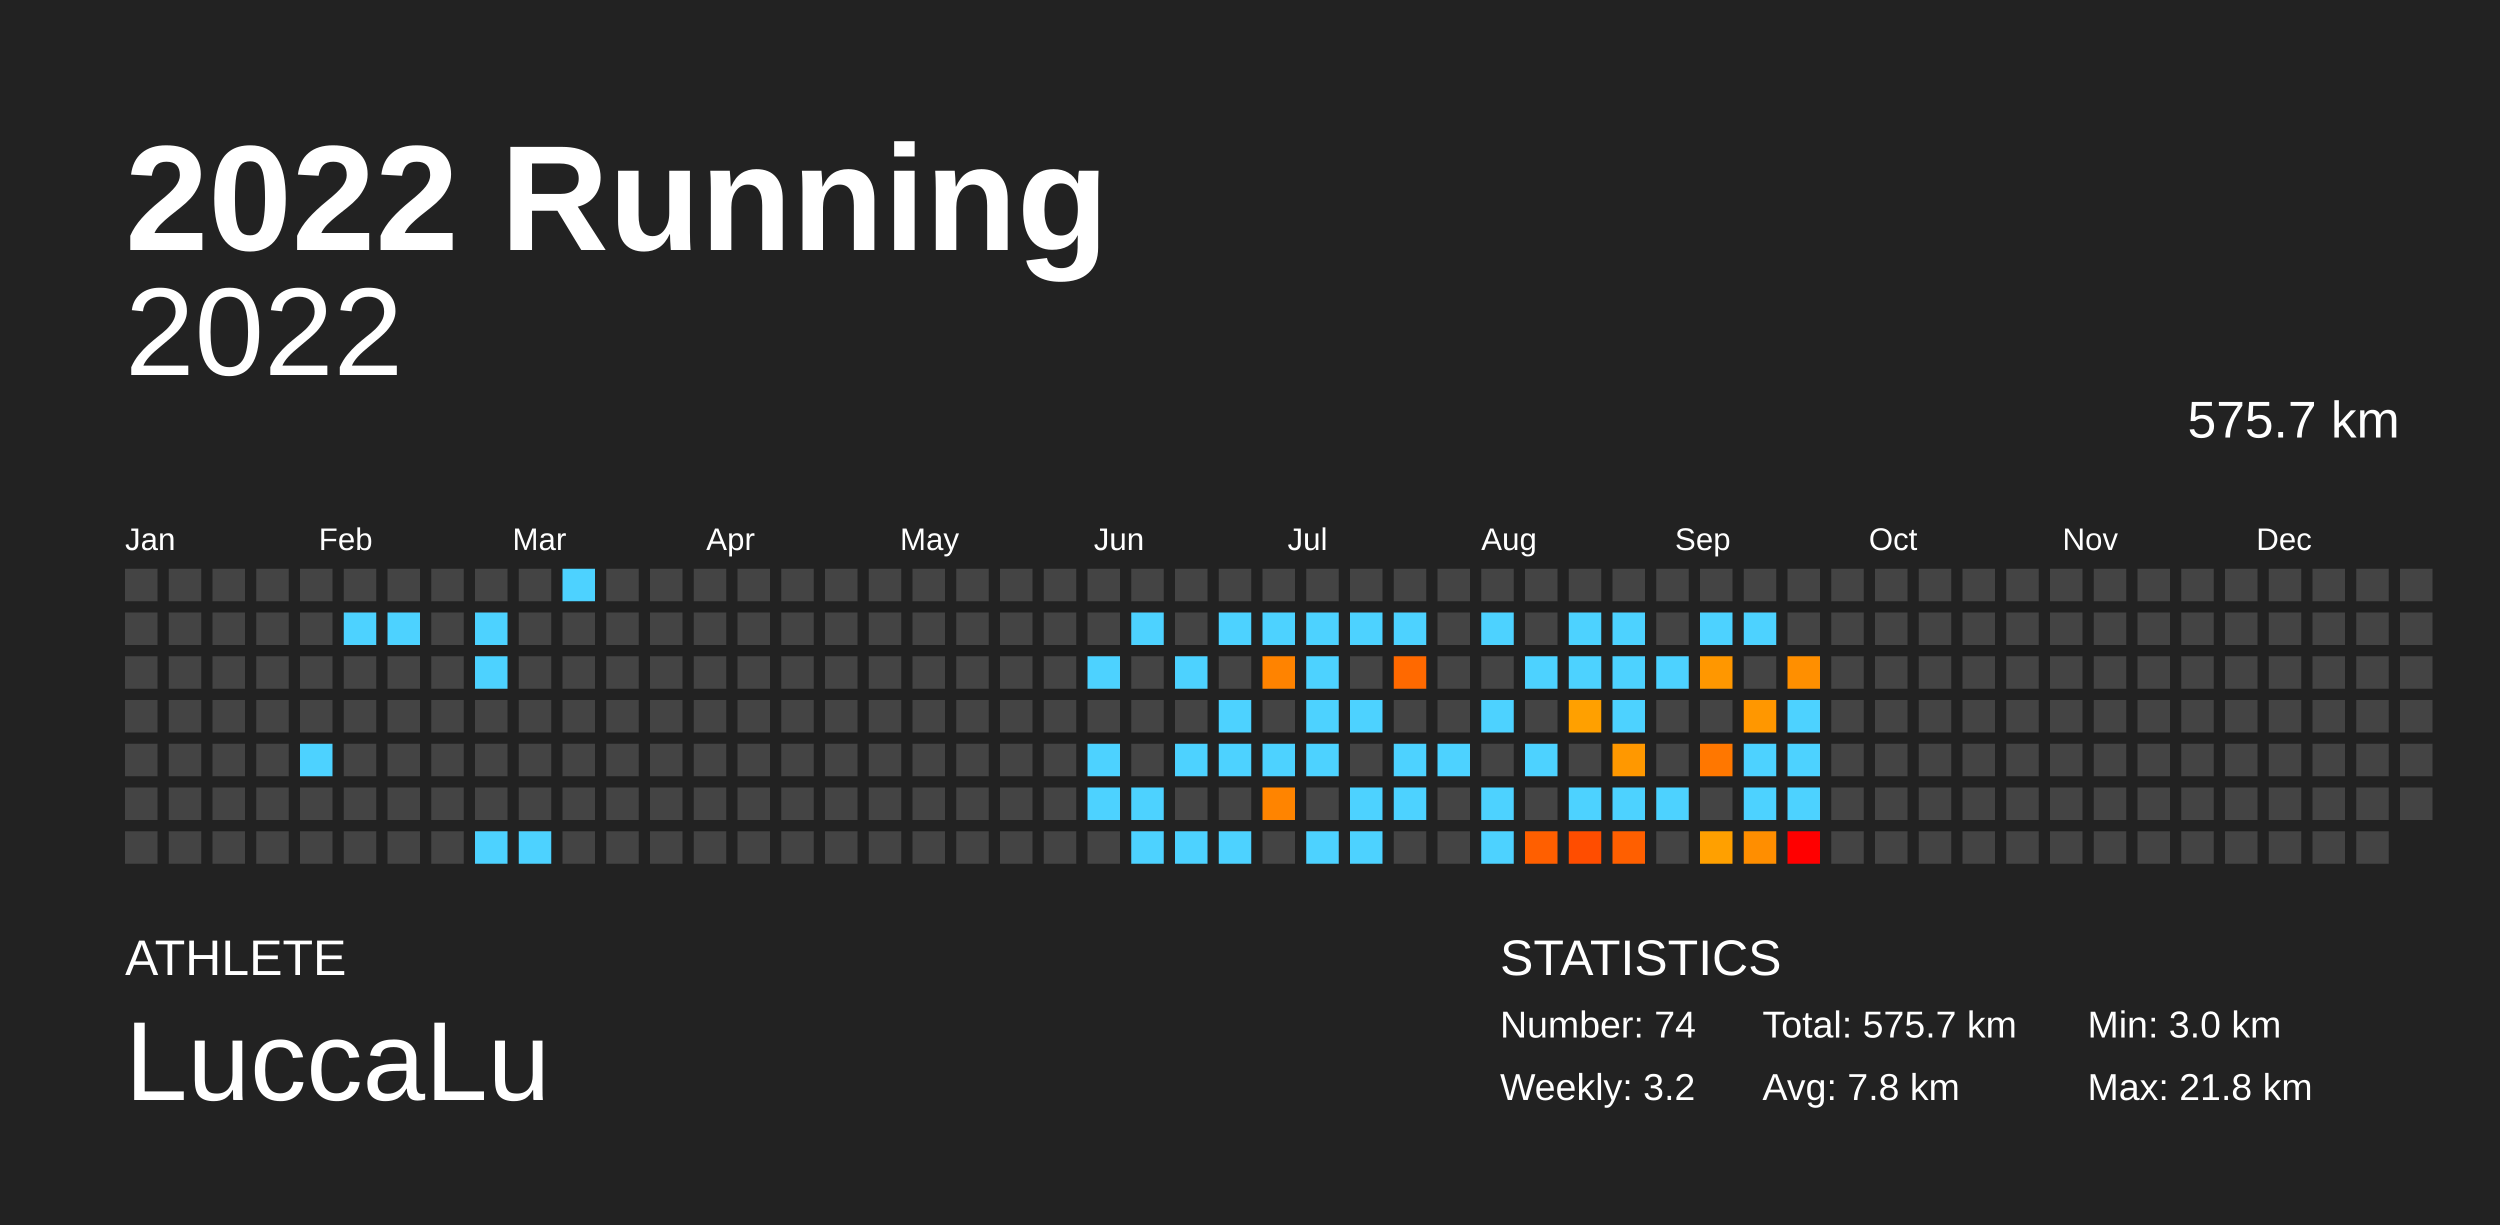
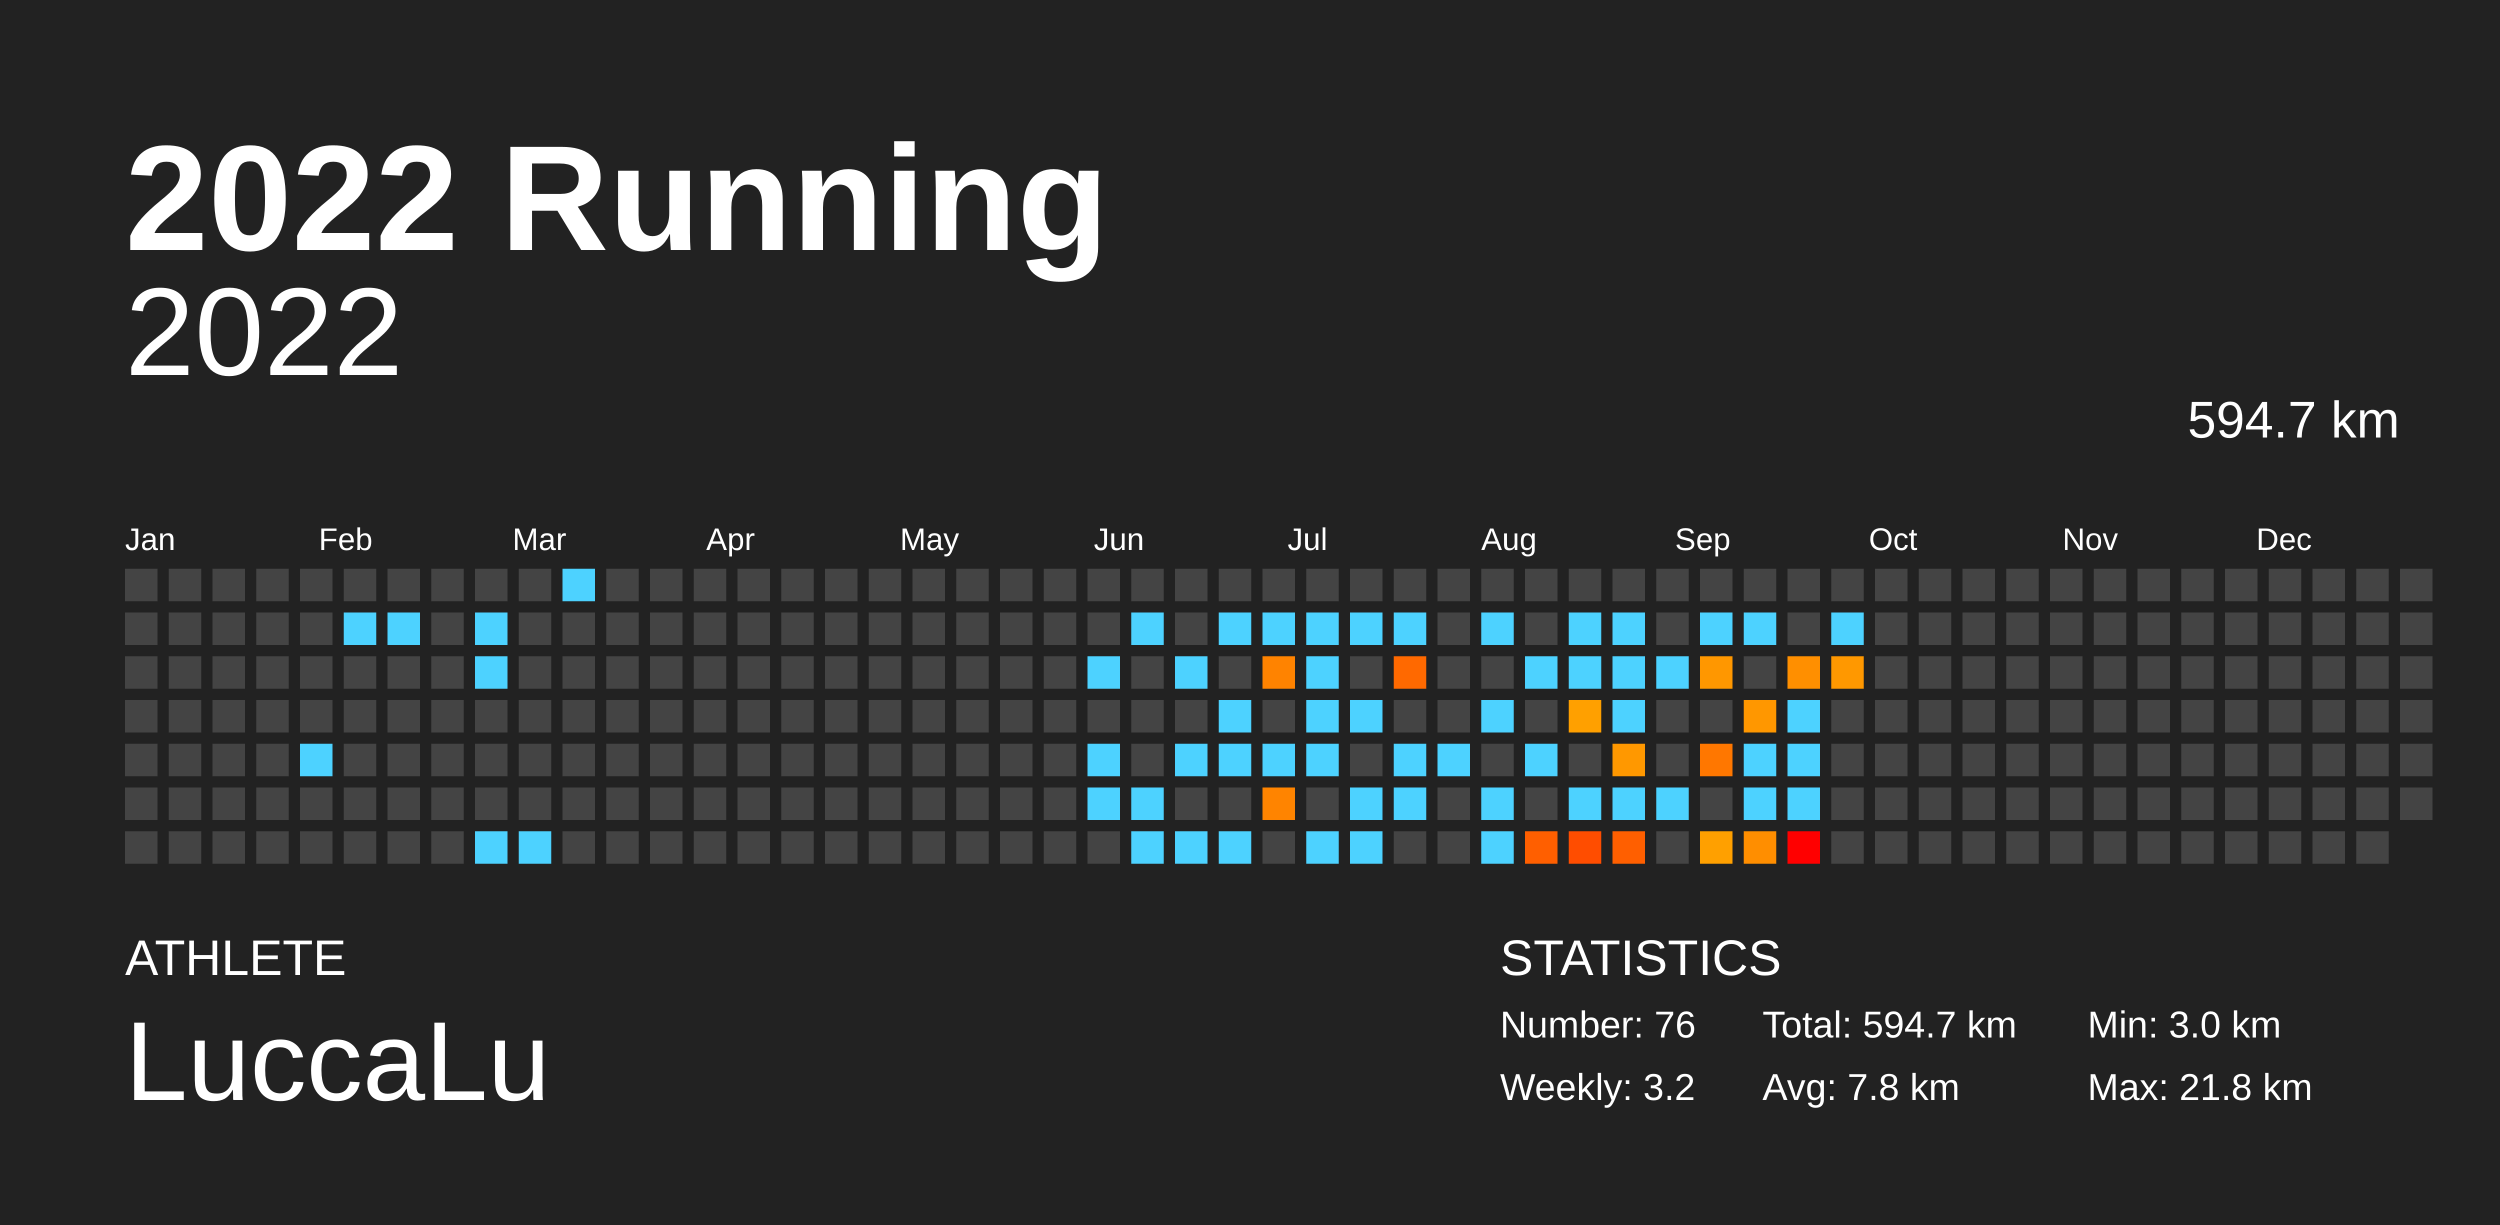
<svg xmlns="http://www.w3.org/2000/svg" baseProfile="full" height="98mm" version="1.1" viewBox="0,0,200,98" width="200mm">
  <defs />
  <rect fill="#222222" height="98" width="200" x="0" y="0" />
  <text fill="#FFFFFF" style="font-size:12px; font-family:Arial; font-weight:bold;" x="10" y="20">2022 Running</text>
  <text fill="#FFFFFF" style="font-size:4px; font-family:Arial" x="10" y="78">ATHLETE</text>
  <text fill="#FFFFFF" style="font-size:9px; font-family:Arial" x="10" y="88">LuccaLu</text>
  <text fill="#FFFFFF" style="font-size:4px; font-family:Arial" x="120" y="78">STATISTICS</text>
-   <text fill="#FFFFFF" style="font-size:3px; font-family:Arial" x="120" y="83">Number: 74</text>
+   <text fill="#FFFFFF" style="font-size:3px; font-family:Arial" x="120" y="83">Number: 76</text>
  <text fill="#FFFFFF" style="font-size:3px; font-family:Arial" x="120" y="88">Weekly: 3.2</text>
-   <text fill="#FFFFFF" style="font-size:3px; font-family:Arial" x="141" y="83">Total: 575.7 km</text>
+   <text fill="#FFFFFF" style="font-size:3px; font-family:Arial" x="141" y="83">Total: 594.7 km</text>
  <text fill="#FFFFFF" style="font-size:3px; font-family:Arial" x="141" y="88">Avg: 7.8 km</text>
  <text fill="#FFFFFF" style="font-size:3px; font-family:Arial" x="167" y="83">Min: 3.0 km</text>
  <text fill="#FFFFFF" style="font-size:3px; font-family:Arial" x="167" y="88">Max: 21.8 km</text>
  <text alignment-baseline="hanging" fill="#FFFFFF" style="font-size:10.0px; font-family:Arial;" x="10" y="30">2022</text>
-   <text alignment-baseline="hanging" fill="#FFFFFF" style="font-size:4.125px; font-family:Arial;" x="175" y="35">575.7 km</text>
+   <text alignment-baseline="hanging" fill="#FFFFFF" style="font-size:4.125px; font-family:Arial;" x="175" y="35">594.7 km</text>
  <text fill="#FFFFFF" style="font-size:2.5px; font-family:Arial" x="10.0" y="44">Jan</text>
  <text fill="#FFFFFF" style="font-size:2.5px; font-family:Arial" x="25.5" y="44">Feb</text>
  <text fill="#FFFFFF" style="font-size:2.5px; font-family:Arial" x="41.0" y="44">Mar</text>
  <text fill="#FFFFFF" style="font-size:2.5px; font-family:Arial" x="56.5" y="44">Apr</text>
  <text fill="#FFFFFF" style="font-size:2.5px; font-family:Arial" x="72.0" y="44">May</text>
  <text fill="#FFFFFF" style="font-size:2.5px; font-family:Arial" x="87.5" y="44">Jun</text>
  <text fill="#FFFFFF" style="font-size:2.5px; font-family:Arial" x="103.0" y="44">Jul</text>
  <text fill="#FFFFFF" style="font-size:2.5px; font-family:Arial" x="118.5" y="44">Aug</text>
  <text fill="#FFFFFF" style="font-size:2.5px; font-family:Arial" x="134.0" y="44">Sep</text>
  <text fill="#FFFFFF" style="font-size:2.5px; font-family:Arial" x="149.5" y="44">Oct</text>
  <text fill="#FFFFFF" style="font-size:2.5px; font-family:Arial" x="165.0" y="44">Nov</text>
  <text fill="#FFFFFF" style="font-size:2.5px; font-family:Arial" x="180.5" y="44">Dec</text>
  <rect fill="#444444" height="2.6" width="2.6" x="10.0" y="45.5" />
  <rect fill="#444444" height="2.6" width="2.6" x="10.0" y="49.0" />
  <rect fill="#444444" height="2.6" width="2.6" x="10.0" y="52.5" />
  <rect fill="#444444" height="2.6" width="2.6" x="10.0" y="56.0" />
  <rect fill="#444444" height="2.6" width="2.6" x="10.0" y="59.5" />
  <rect fill="#444444" height="2.6" width="2.6" x="10.0" y="63.0" />
  <rect fill="#444444" height="2.6" width="2.6" x="10.0" y="66.5" />
  <rect fill="#444444" height="2.6" width="2.6" x="13.5" y="45.5" />
  <rect fill="#444444" height="2.6" width="2.6" x="13.5" y="49.0" />
  <rect fill="#444444" height="2.6" width="2.6" x="13.5" y="52.5" />
  <rect fill="#444444" height="2.6" width="2.6" x="13.5" y="56.0" />
  <rect fill="#444444" height="2.6" width="2.6" x="13.5" y="59.5" />
  <rect fill="#444444" height="2.6" width="2.6" x="13.5" y="63.0" />
  <rect fill="#444444" height="2.6" width="2.6" x="13.5" y="66.5" />
  <rect fill="#444444" height="2.6" width="2.6" x="17.0" y="45.5" />
  <rect fill="#444444" height="2.6" width="2.6" x="17.0" y="49.0" />
  <rect fill="#444444" height="2.6" width="2.6" x="17.0" y="52.5" />
  <rect fill="#444444" height="2.6" width="2.6" x="17.0" y="56.0" />
  <rect fill="#444444" height="2.6" width="2.6" x="17.0" y="59.5" />
  <rect fill="#444444" height="2.6" width="2.6" x="17.0" y="63.0" />
  <rect fill="#444444" height="2.6" width="2.6" x="17.0" y="66.5" />
  <rect fill="#444444" height="2.6" width="2.6" x="20.5" y="45.5" />
  <rect fill="#444444" height="2.6" width="2.6" x="20.5" y="49.0" />
  <rect fill="#444444" height="2.6" width="2.6" x="20.5" y="52.5" />
  <rect fill="#444444" height="2.6" width="2.6" x="20.5" y="56.0" />
  <rect fill="#444444" height="2.6" width="2.6" x="20.5" y="59.5" />
  <rect fill="#444444" height="2.6" width="2.6" x="20.5" y="63.0" />
  <rect fill="#444444" height="2.6" width="2.6" x="20.5" y="66.5" />
  <rect fill="#444444" height="2.6" width="2.6" x="24.0" y="45.5" />
  <rect fill="#444444" height="2.6" width="2.6" x="24.0" y="49.0" />
  <rect fill="#444444" height="2.6" width="2.6" x="24.0" y="52.5" />
  <rect fill="#444444" height="2.6" width="2.6" x="24.0" y="56.0" />
  <rect fill="#4dd2ff" height="2.6" width="2.6" x="24.0" y="59.5" />
  <rect fill="#444444" height="2.6" width="2.6" x="24.0" y="63.0" />
  <rect fill="#444444" height="2.6" width="2.6" x="24.0" y="66.5" />
  <rect fill="#444444" height="2.6" width="2.6" x="27.5" y="45.5" />
  <rect fill="#4dd2ff" height="2.6" width="2.6" x="27.5" y="49.0" />
  <rect fill="#444444" height="2.6" width="2.6" x="27.5" y="52.5" />
  <rect fill="#444444" height="2.6" width="2.6" x="27.5" y="56.0" />
  <rect fill="#444444" height="2.6" width="2.6" x="27.5" y="59.5" />
  <rect fill="#444444" height="2.6" width="2.6" x="27.5" y="63.0" />
  <rect fill="#444444" height="2.6" width="2.6" x="27.5" y="66.5" />
  <rect fill="#444444" height="2.6" width="2.6" x="31.0" y="45.5" />
  <rect fill="#4dd2ff" height="2.6" width="2.6" x="31.0" y="49.0" />
  <rect fill="#444444" height="2.6" width="2.6" x="31.0" y="52.5" />
  <rect fill="#444444" height="2.6" width="2.6" x="31.0" y="56.0" />
  <rect fill="#444444" height="2.6" width="2.6" x="31.0" y="59.5" />
  <rect fill="#444444" height="2.6" width="2.6" x="31.0" y="63.0" />
  <rect fill="#444444" height="2.6" width="2.6" x="31.0" y="66.5" />
  <rect fill="#444444" height="2.6" width="2.6" x="34.5" y="45.5" />
  <rect fill="#444444" height="2.6" width="2.6" x="34.5" y="49.0" />
  <rect fill="#444444" height="2.6" width="2.6" x="34.5" y="52.5" />
  <rect fill="#444444" height="2.6" width="2.6" x="34.5" y="56.0" />
  <rect fill="#444444" height="2.6" width="2.6" x="34.5" y="59.5" />
  <rect fill="#444444" height="2.6" width="2.6" x="34.5" y="63.0" />
  <rect fill="#444444" height="2.6" width="2.6" x="34.5" y="66.5" />
  <rect fill="#444444" height="2.6" width="2.6" x="38.0" y="45.5" />
  <rect fill="#4dd2ff" height="2.6" width="2.6" x="38.0" y="49.0" />
  <rect fill="#4dd2ff" height="2.6" width="2.6" x="38.0" y="52.5" />
  <rect fill="#444444" height="2.6" width="2.6" x="38.0" y="56.0" />
  <rect fill="#444444" height="2.6" width="2.6" x="38.0" y="59.5" />
  <rect fill="#444444" height="2.6" width="2.6" x="38.0" y="63.0" />
  <rect fill="#4dd2ff" height="2.6" width="2.6" x="38.0" y="66.5" />
  <rect fill="#444444" height="2.6" width="2.6" x="41.5" y="45.5" />
  <rect fill="#444444" height="2.6" width="2.6" x="41.5" y="49.0" />
  <rect fill="#444444" height="2.6" width="2.6" x="41.5" y="52.5" />
  <rect fill="#444444" height="2.6" width="2.6" x="41.5" y="56.0" />
  <rect fill="#444444" height="2.6" width="2.6" x="41.5" y="59.5" />
  <rect fill="#444444" height="2.6" width="2.6" x="41.5" y="63.0" />
  <rect fill="#4dd2ff" height="2.6" width="2.6" x="41.5" y="66.5" />
  <rect fill="#4dd2ff" height="2.6" width="2.6" x="45.0" y="45.5" />
  <rect fill="#444444" height="2.6" width="2.6" x="45.0" y="49.0" />
  <rect fill="#444444" height="2.6" width="2.6" x="45.0" y="52.5" />
  <rect fill="#444444" height="2.6" width="2.6" x="45.0" y="56.0" />
  <rect fill="#444444" height="2.6" width="2.6" x="45.0" y="59.5" />
  <rect fill="#444444" height="2.6" width="2.6" x="45.0" y="63.0" />
  <rect fill="#444444" height="2.6" width="2.6" x="45.0" y="66.5" />
  <rect fill="#444444" height="2.6" width="2.6" x="48.5" y="45.5" />
  <rect fill="#444444" height="2.6" width="2.6" x="48.5" y="49.0" />
  <rect fill="#444444" height="2.6" width="2.6" x="48.5" y="52.5" />
  <rect fill="#444444" height="2.6" width="2.6" x="48.5" y="56.0" />
  <rect fill="#444444" height="2.6" width="2.6" x="48.5" y="59.5" />
  <rect fill="#444444" height="2.6" width="2.6" x="48.5" y="63.0" />
  <rect fill="#444444" height="2.6" width="2.6" x="48.5" y="66.5" />
  <rect fill="#444444" height="2.6" width="2.6" x="52.0" y="45.5" />
  <rect fill="#444444" height="2.6" width="2.6" x="52.0" y="49.0" />
  <rect fill="#444444" height="2.6" width="2.6" x="52.0" y="52.5" />
  <rect fill="#444444" height="2.6" width="2.6" x="52.0" y="56.0" />
  <rect fill="#444444" height="2.6" width="2.6" x="52.0" y="59.5" />
  <rect fill="#444444" height="2.6" width="2.6" x="52.0" y="63.0" />
  <rect fill="#444444" height="2.6" width="2.6" x="52.0" y="66.5" />
  <rect fill="#444444" height="2.6" width="2.6" x="55.5" y="45.5" />
  <rect fill="#444444" height="2.6" width="2.6" x="55.5" y="49.0" />
  <rect fill="#444444" height="2.6" width="2.6" x="55.5" y="52.5" />
  <rect fill="#444444" height="2.6" width="2.6" x="55.5" y="56.0" />
  <rect fill="#444444" height="2.6" width="2.6" x="55.5" y="59.5" />
  <rect fill="#444444" height="2.6" width="2.6" x="55.5" y="63.0" />
  <rect fill="#444444" height="2.6" width="2.6" x="55.5" y="66.5" />
  <rect fill="#444444" height="2.6" width="2.6" x="59.0" y="45.5" />
  <rect fill="#444444" height="2.6" width="2.6" x="59.0" y="49.0" />
  <rect fill="#444444" height="2.6" width="2.6" x="59.0" y="52.5" />
  <rect fill="#444444" height="2.6" width="2.6" x="59.0" y="56.0" />
  <rect fill="#444444" height="2.6" width="2.6" x="59.0" y="59.5" />
  <rect fill="#444444" height="2.6" width="2.6" x="59.0" y="63.0" />
  <rect fill="#444444" height="2.6" width="2.6" x="59.0" y="66.5" />
  <rect fill="#444444" height="2.6" width="2.6" x="62.5" y="45.5" />
  <rect fill="#444444" height="2.6" width="2.6" x="62.5" y="49.0" />
  <rect fill="#444444" height="2.6" width="2.6" x="62.5" y="52.5" />
  <rect fill="#444444" height="2.6" width="2.6" x="62.5" y="56.0" />
  <rect fill="#444444" height="2.6" width="2.6" x="62.5" y="59.5" />
  <rect fill="#444444" height="2.6" width="2.6" x="62.5" y="63.0" />
  <rect fill="#444444" height="2.6" width="2.6" x="62.5" y="66.5" />
  <rect fill="#444444" height="2.6" width="2.6" x="66.0" y="45.5" />
  <rect fill="#444444" height="2.6" width="2.6" x="66.0" y="49.0" />
  <rect fill="#444444" height="2.6" width="2.6" x="66.0" y="52.5" />
  <rect fill="#444444" height="2.6" width="2.6" x="66.0" y="56.0" />
  <rect fill="#444444" height="2.6" width="2.6" x="66.0" y="59.5" />
  <rect fill="#444444" height="2.6" width="2.6" x="66.0" y="63.0" />
  <rect fill="#444444" height="2.6" width="2.6" x="66.0" y="66.5" />
  <rect fill="#444444" height="2.6" width="2.6" x="69.5" y="45.5" />
  <rect fill="#444444" height="2.6" width="2.6" x="69.5" y="49.0" />
  <rect fill="#444444" height="2.6" width="2.6" x="69.5" y="52.5" />
  <rect fill="#444444" height="2.6" width="2.6" x="69.5" y="56.0" />
  <rect fill="#444444" height="2.6" width="2.6" x="69.5" y="59.5" />
  <rect fill="#444444" height="2.6" width="2.6" x="69.5" y="63.0" />
  <rect fill="#444444" height="2.6" width="2.6" x="69.5" y="66.5" />
  <rect fill="#444444" height="2.6" width="2.6" x="73.0" y="45.5" />
  <rect fill="#444444" height="2.6" width="2.6" x="73.0" y="49.0" />
  <rect fill="#444444" height="2.6" width="2.6" x="73.0" y="52.5" />
  <rect fill="#444444" height="2.6" width="2.6" x="73.0" y="56.0" />
  <rect fill="#444444" height="2.6" width="2.6" x="73.0" y="59.5" />
  <rect fill="#444444" height="2.6" width="2.6" x="73.0" y="63.0" />
  <rect fill="#444444" height="2.6" width="2.6" x="73.0" y="66.5" />
  <rect fill="#444444" height="2.6" width="2.6" x="76.5" y="45.5" />
  <rect fill="#444444" height="2.6" width="2.6" x="76.5" y="49.0" />
  <rect fill="#444444" height="2.6" width="2.6" x="76.5" y="52.5" />
  <rect fill="#444444" height="2.6" width="2.6" x="76.5" y="56.0" />
  <rect fill="#444444" height="2.6" width="2.6" x="76.5" y="59.5" />
  <rect fill="#444444" height="2.6" width="2.6" x="76.5" y="63.0" />
  <rect fill="#444444" height="2.6" width="2.6" x="76.5" y="66.5" />
  <rect fill="#444444" height="2.6" width="2.6" x="80.0" y="45.5" />
  <rect fill="#444444" height="2.6" width="2.6" x="80.0" y="49.0" />
  <rect fill="#444444" height="2.6" width="2.6" x="80.0" y="52.5" />
  <rect fill="#444444" height="2.6" width="2.6" x="80.0" y="56.0" />
  <rect fill="#444444" height="2.6" width="2.6" x="80.0" y="59.5" />
  <rect fill="#444444" height="2.6" width="2.6" x="80.0" y="63.0" />
  <rect fill="#444444" height="2.6" width="2.6" x="80.0" y="66.5" />
  <rect fill="#444444" height="2.6" width="2.6" x="83.5" y="45.5" />
  <rect fill="#444444" height="2.6" width="2.6" x="83.5" y="49.0" />
  <rect fill="#444444" height="2.6" width="2.6" x="83.5" y="52.5" />
  <rect fill="#444444" height="2.6" width="2.6" x="83.5" y="56.0" />
  <rect fill="#444444" height="2.6" width="2.6" x="83.5" y="59.5" />
  <rect fill="#444444" height="2.6" width="2.6" x="83.5" y="63.0" />
  <rect fill="#444444" height="2.6" width="2.6" x="83.5" y="66.5" />
  <rect fill="#444444" height="2.6" width="2.6" x="87.0" y="45.5" />
  <rect fill="#444444" height="2.6" width="2.6" x="87.0" y="49.0" />
  <rect fill="#4dd2ff" height="2.6" width="2.6" x="87.0" y="52.5" />
  <rect fill="#444444" height="2.6" width="2.6" x="87.0" y="56.0" />
  <rect fill="#4dd2ff" height="2.6" width="2.6" x="87.0" y="59.5" />
  <rect fill="#4dd2ff" height="2.6" width="2.6" x="87.0" y="63.0" />
  <rect fill="#444444" height="2.6" width="2.6" x="87.0" y="66.5" />
  <rect fill="#444444" height="2.6" width="2.6" x="90.5" y="45.5" />
  <rect fill="#4dd2ff" height="2.6" width="2.6" x="90.5" y="49.0" />
  <rect fill="#444444" height="2.6" width="2.6" x="90.5" y="52.5" />
  <rect fill="#444444" height="2.6" width="2.6" x="90.5" y="56.0" />
  <rect fill="#444444" height="2.6" width="2.6" x="90.5" y="59.5" />
  <rect fill="#4dd2ff" height="2.6" width="2.6" x="90.5" y="63.0" />
  <rect fill="#4dd2ff" height="2.6" width="2.6" x="90.5" y="66.5" />
  <rect fill="#444444" height="2.6" width="2.6" x="94.0" y="45.5" />
  <rect fill="#444444" height="2.6" width="2.6" x="94.0" y="49.0" />
  <rect fill="#4dd2ff" height="2.6" width="2.6" x="94.0" y="52.5" />
  <rect fill="#444444" height="2.6" width="2.6" x="94.0" y="56.0" />
  <rect fill="#4dd2ff" height="2.6" width="2.6" x="94.0" y="59.5" />
  <rect fill="#444444" height="2.6" width="2.6" x="94.0" y="63.0" />
  <rect fill="#4dd2ff" height="2.6" width="2.6" x="94.0" y="66.5" />
  <rect fill="#444444" height="2.6" width="2.6" x="97.5" y="45.5" />
  <rect fill="#4dd2ff" height="2.6" width="2.6" x="97.5" y="49.0" />
  <rect fill="#444444" height="2.6" width="2.6" x="97.5" y="52.5" />
  <rect fill="#4dd2ff" height="2.6" width="2.6" x="97.5" y="56.0" />
  <rect fill="#4dd2ff" height="2.6" width="2.6" x="97.5" y="59.5" />
  <rect fill="#444444" height="2.6" width="2.6" x="97.5" y="63.0" />
  <rect fill="#4dd2ff" height="2.6" width="2.6" x="97.5" y="66.5" />
  <rect fill="#444444" height="2.6" width="2.6" x="101.0" y="45.5" />
  <rect fill="#4dd2ff" height="2.6" width="2.6" x="101.0" y="49.0" />
  <rect fill="#ff8300" height="2.6" width="2.6" x="101.0" y="52.5" />
  <rect fill="#444444" height="2.6" width="2.6" x="101.0" y="56.0" />
  <rect fill="#4dd2ff" height="2.6" width="2.6" x="101.0" y="59.5" />
  <rect fill="#ff8400" height="2.6" width="2.6" x="101.0" y="63.0" />
  <rect fill="#444444" height="2.6" width="2.6" x="101.0" y="66.5" />
  <rect fill="#444444" height="2.6" width="2.6" x="104.5" y="45.5" />
  <rect fill="#4dd2ff" height="2.6" width="2.6" x="104.5" y="49.0" />
  <rect fill="#4dd2ff" height="2.6" width="2.6" x="104.5" y="52.5" />
  <rect fill="#4dd2ff" height="2.6" width="2.6" x="104.5" y="56.0" />
  <rect fill="#4dd2ff" height="2.6" width="2.6" x="104.5" y="59.5" />
  <rect fill="#444444" height="2.6" width="2.6" x="104.5" y="63.0" />
  <rect fill="#4dd2ff" height="2.6" width="2.6" x="104.5" y="66.5" />
  <rect fill="#444444" height="2.6" width="2.6" x="108.0" y="45.5" />
  <rect fill="#4dd2ff" height="2.6" width="2.6" x="108.0" y="49.0" />
  <rect fill="#444444" height="2.6" width="2.6" x="108.0" y="52.5" />
  <rect fill="#4dd2ff" height="2.6" width="2.6" x="108.0" y="56.0" />
  <rect fill="#444444" height="2.6" width="2.6" x="108.0" y="59.5" />
  <rect fill="#4dd2ff" height="2.6" width="2.6" x="108.0" y="63.0" />
  <rect fill="#4dd2ff" height="2.6" width="2.6" x="108.0" y="66.5" />
  <rect fill="#444444" height="2.6" width="2.6" x="111.5" y="45.5" />
  <rect fill="#4dd2ff" height="2.6" width="2.6" x="111.5" y="49.0" />
  <rect fill="#ff6900" height="2.6" width="2.6" x="111.5" y="52.5" />
  <rect fill="#444444" height="2.6" width="2.6" x="111.5" y="56.0" />
  <rect fill="#4dd2ff" height="2.6" width="2.6" x="111.5" y="59.5" />
  <rect fill="#4dd2ff" height="2.6" width="2.6" x="111.5" y="63.0" />
  <rect fill="#444444" height="2.6" width="2.6" x="111.5" y="66.5" />
  <rect fill="#444444" height="2.6" width="2.6" x="115.0" y="45.5" />
  <rect fill="#444444" height="2.6" width="2.6" x="115.0" y="49.0" />
  <rect fill="#444444" height="2.6" width="2.6" x="115.0" y="52.5" />
  <rect fill="#444444" height="2.6" width="2.6" x="115.0" y="56.0" />
  <rect fill="#4dd2ff" height="2.6" width="2.6" x="115.0" y="59.5" />
  <rect fill="#444444" height="2.6" width="2.6" x="115.0" y="63.0" />
  <rect fill="#444444" height="2.6" width="2.6" x="115.0" y="66.5" />
  <rect fill="#444444" height="2.6" width="2.6" x="118.5" y="45.5" />
  <rect fill="#4dd2ff" height="2.6" width="2.6" x="118.5" y="49.0" />
  <rect fill="#444444" height="2.6" width="2.6" x="118.5" y="52.5" />
  <rect fill="#4dd2ff" height="2.6" width="2.6" x="118.5" y="56.0" />
  <rect fill="#444444" height="2.6" width="2.6" x="118.5" y="59.5" />
  <rect fill="#4dd2ff" height="2.6" width="2.6" x="118.5" y="63.0" />
  <rect fill="#4dd2ff" height="2.6" width="2.6" x="118.5" y="66.5" />
  <rect fill="#444444" height="2.6" width="2.6" x="122.0" y="45.5" />
  <rect fill="#444444" height="2.6" width="2.6" x="122.0" y="49.0" />
  <rect fill="#4dd2ff" height="2.6" width="2.6" x="122.0" y="52.5" />
  <rect fill="#444444" height="2.6" width="2.6" x="122.0" y="56.0" />
  <rect fill="#4dd2ff" height="2.6" width="2.6" x="122.0" y="59.5" />
  <rect fill="#444444" height="2.6" width="2.6" x="122.0" y="63.0" />
  <rect fill="#ff5f00" height="2.6" width="2.6" x="122.0" y="66.5" />
  <rect fill="#444444" height="2.6" width="2.6" x="125.5" y="45.5" />
  <rect fill="#4dd2ff" height="2.6" width="2.6" x="125.5" y="49.0" />
  <rect fill="#4dd2ff" height="2.6" width="2.6" x="125.5" y="52.5" />
  <rect fill="#ffa000" height="2.6" width="2.6" x="125.5" y="56.0" />
  <rect fill="#444444" height="2.6" width="2.6" x="125.5" y="59.5" />
  <rect fill="#4dd2ff" height="2.6" width="2.6" x="125.5" y="63.0" />
  <rect fill="#ff4d00" height="2.6" width="2.6" x="125.5" y="66.5" />
  <rect fill="#444444" height="2.6" width="2.6" x="129.0" y="45.5" />
  <rect fill="#4dd2ff" height="2.6" width="2.6" x="129.0" y="49.0" />
  <rect fill="#4dd2ff" height="2.6" width="2.6" x="129.0" y="52.5" />
  <rect fill="#4dd2ff" height="2.6" width="2.6" x="129.0" y="56.0" />
  <rect fill="#ff9800" height="2.6" width="2.6" x="129.0" y="59.5" />
  <rect fill="#4dd2ff" height="2.6" width="2.6" x="129.0" y="63.0" />
  <rect fill="#ff5f00" height="2.6" width="2.6" x="129.0" y="66.5" />
  <rect fill="#444444" height="2.6" width="2.6" x="132.5" y="45.5" />
  <rect fill="#444444" height="2.6" width="2.6" x="132.5" y="49.0" />
  <rect fill="#4dd2ff" height="2.6" width="2.6" x="132.5" y="52.5" />
  <rect fill="#444444" height="2.6" width="2.6" x="132.5" y="56.0" />
  <rect fill="#444444" height="2.6" width="2.6" x="132.5" y="59.5" />
  <rect fill="#4dd2ff" height="2.6" width="2.6" x="132.5" y="63.0" />
  <rect fill="#444444" height="2.6" width="2.6" x="132.5" y="66.5" />
  <rect fill="#444444" height="2.6" width="2.6" x="136.0" y="45.5" />
  <rect fill="#4dd2ff" height="2.6" width="2.6" x="136.0" y="49.0" />
  <rect fill="#ff9700" height="2.6" width="2.6" x="136.0" y="52.5" />
  <rect fill="#444444" height="2.6" width="2.6" x="136.0" y="56.0" />
  <rect fill="#ff7700" height="2.6" width="2.6" x="136.0" y="59.5" />
  <rect fill="#444444" height="2.6" width="2.6" x="136.0" y="63.0" />
  <rect fill="#ffa000" height="2.6" width="2.6" x="136.0" y="66.5" />
  <rect fill="#444444" height="2.6" width="2.6" x="139.5" y="45.5" />
  <rect fill="#4dd2ff" height="2.6" width="2.6" x="139.5" y="49.0" />
  <rect fill="#444444" height="2.6" width="2.6" x="139.5" y="52.5" />
  <rect fill="#ff9700" height="2.6" width="2.6" x="139.5" y="56.0" />
  <rect fill="#4dd2ff" height="2.6" width="2.6" x="139.5" y="59.5" />
  <rect fill="#4dd2ff" height="2.6" width="2.6" x="139.5" y="63.0" />
  <rect fill="#ff8e00" height="2.6" width="2.6" x="139.5" y="66.5" />
  <rect fill="#444444" height="2.6" width="2.6" x="143.0" y="45.5" />
  <rect fill="#444444" height="2.6" width="2.6" x="143.0" y="49.0" />
  <rect fill="#ff8f00" height="2.6" width="2.6" x="143.0" y="52.5" />
  <rect fill="#4dd2ff" height="2.6" width="2.6" x="143.0" y="56.0" />
  <rect fill="#4dd2ff" height="2.6" width="2.6" x="143.0" y="59.5" />
  <rect fill="#4dd2ff" height="2.6" width="2.6" x="143.0" y="63.0" />
  <rect fill="red" height="2.6" width="2.6" x="143.0" y="66.5" />
  <rect fill="#444444" height="2.6" width="2.6" x="146.5" y="45.5" />
-   <rect fill="#444444" height="2.6" width="2.6" x="146.5" y="49.0" />
-   <rect fill="#444444" height="2.6" width="2.6" x="146.5" y="52.5" />
+   <rect fill="#4dd2ff" height="2.6" width="2.6" x="146.5" y="49.0" />
+   <rect fill="#ff9800" height="2.6" width="2.6" x="146.5" y="52.5" />
  <rect fill="#444444" height="2.6" width="2.6" x="146.5" y="56.0" />
  <rect fill="#444444" height="2.6" width="2.6" x="146.5" y="59.5" />
  <rect fill="#444444" height="2.6" width="2.6" x="146.5" y="63.0" />
  <rect fill="#444444" height="2.6" width="2.6" x="146.5" y="66.5" />
  <rect fill="#444444" height="2.6" width="2.6" x="150.0" y="45.5" />
  <rect fill="#444444" height="2.6" width="2.6" x="150.0" y="49.0" />
  <rect fill="#444444" height="2.6" width="2.6" x="150.0" y="52.5" />
  <rect fill="#444444" height="2.6" width="2.6" x="150.0" y="56.0" />
  <rect fill="#444444" height="2.6" width="2.6" x="150.0" y="59.5" />
  <rect fill="#444444" height="2.6" width="2.6" x="150.0" y="63.0" />
  <rect fill="#444444" height="2.6" width="2.6" x="150.0" y="66.5" />
  <rect fill="#444444" height="2.6" width="2.6" x="153.5" y="45.5" />
  <rect fill="#444444" height="2.6" width="2.6" x="153.5" y="49.0" />
  <rect fill="#444444" height="2.6" width="2.6" x="153.5" y="52.5" />
  <rect fill="#444444" height="2.6" width="2.6" x="153.5" y="56.0" />
  <rect fill="#444444" height="2.6" width="2.6" x="153.5" y="59.5" />
  <rect fill="#444444" height="2.6" width="2.6" x="153.5" y="63.0" />
  <rect fill="#444444" height="2.6" width="2.6" x="153.5" y="66.5" />
  <rect fill="#444444" height="2.6" width="2.6" x="157.0" y="45.5" />
  <rect fill="#444444" height="2.6" width="2.6" x="157.0" y="49.0" />
  <rect fill="#444444" height="2.6" width="2.6" x="157.0" y="52.5" />
  <rect fill="#444444" height="2.6" width="2.6" x="157.0" y="56.0" />
  <rect fill="#444444" height="2.6" width="2.6" x="157.0" y="59.5" />
  <rect fill="#444444" height="2.6" width="2.6" x="157.0" y="63.0" />
  <rect fill="#444444" height="2.6" width="2.6" x="157.0" y="66.5" />
  <rect fill="#444444" height="2.6" width="2.6" x="160.5" y="45.5" />
  <rect fill="#444444" height="2.6" width="2.6" x="160.5" y="49.0" />
  <rect fill="#444444" height="2.6" width="2.6" x="160.5" y="52.5" />
  <rect fill="#444444" height="2.6" width="2.6" x="160.5" y="56.0" />
  <rect fill="#444444" height="2.6" width="2.6" x="160.5" y="59.5" />
  <rect fill="#444444" height="2.6" width="2.6" x="160.5" y="63.0" />
  <rect fill="#444444" height="2.6" width="2.6" x="160.5" y="66.5" />
  <rect fill="#444444" height="2.6" width="2.6" x="164.0" y="45.5" />
  <rect fill="#444444" height="2.6" width="2.6" x="164.0" y="49.0" />
  <rect fill="#444444" height="2.6" width="2.6" x="164.0" y="52.5" />
  <rect fill="#444444" height="2.6" width="2.6" x="164.0" y="56.0" />
  <rect fill="#444444" height="2.6" width="2.6" x="164.0" y="59.5" />
  <rect fill="#444444" height="2.6" width="2.6" x="164.0" y="63.0" />
  <rect fill="#444444" height="2.6" width="2.6" x="164.0" y="66.5" />
  <rect fill="#444444" height="2.6" width="2.6" x="167.5" y="45.5" />
  <rect fill="#444444" height="2.6" width="2.6" x="167.5" y="49.0" />
  <rect fill="#444444" height="2.6" width="2.6" x="167.5" y="52.5" />
  <rect fill="#444444" height="2.6" width="2.6" x="167.5" y="56.0" />
  <rect fill="#444444" height="2.6" width="2.6" x="167.5" y="59.5" />
  <rect fill="#444444" height="2.6" width="2.6" x="167.5" y="63.0" />
  <rect fill="#444444" height="2.6" width="2.6" x="167.5" y="66.5" />
  <rect fill="#444444" height="2.6" width="2.6" x="171.0" y="45.5" />
  <rect fill="#444444" height="2.6" width="2.6" x="171.0" y="49.0" />
  <rect fill="#444444" height="2.6" width="2.6" x="171.0" y="52.5" />
  <rect fill="#444444" height="2.6" width="2.6" x="171.0" y="56.0" />
  <rect fill="#444444" height="2.6" width="2.6" x="171.0" y="59.5" />
  <rect fill="#444444" height="2.6" width="2.6" x="171.0" y="63.0" />
  <rect fill="#444444" height="2.6" width="2.6" x="171.0" y="66.5" />
  <rect fill="#444444" height="2.6" width="2.6" x="174.5" y="45.5" />
  <rect fill="#444444" height="2.6" width="2.6" x="174.5" y="49.0" />
  <rect fill="#444444" height="2.6" width="2.6" x="174.5" y="52.5" />
  <rect fill="#444444" height="2.6" width="2.6" x="174.5" y="56.0" />
  <rect fill="#444444" height="2.6" width="2.6" x="174.5" y="59.5" />
  <rect fill="#444444" height="2.6" width="2.6" x="174.5" y="63.0" />
  <rect fill="#444444" height="2.6" width="2.6" x="174.5" y="66.5" />
  <rect fill="#444444" height="2.6" width="2.6" x="178.0" y="45.5" />
  <rect fill="#444444" height="2.6" width="2.6" x="178.0" y="49.0" />
  <rect fill="#444444" height="2.6" width="2.6" x="178.0" y="52.5" />
  <rect fill="#444444" height="2.6" width="2.6" x="178.0" y="56.0" />
  <rect fill="#444444" height="2.6" width="2.6" x="178.0" y="59.5" />
  <rect fill="#444444" height="2.6" width="2.6" x="178.0" y="63.0" />
  <rect fill="#444444" height="2.6" width="2.6" x="178.0" y="66.5" />
  <rect fill="#444444" height="2.6" width="2.6" x="181.5" y="45.5" />
  <rect fill="#444444" height="2.6" width="2.6" x="181.5" y="49.0" />
  <rect fill="#444444" height="2.6" width="2.6" x="181.5" y="52.5" />
  <rect fill="#444444" height="2.6" width="2.6" x="181.5" y="56.0" />
  <rect fill="#444444" height="2.6" width="2.6" x="181.5" y="59.5" />
  <rect fill="#444444" height="2.6" width="2.6" x="181.5" y="63.0" />
  <rect fill="#444444" height="2.6" width="2.6" x="181.5" y="66.5" />
  <rect fill="#444444" height="2.6" width="2.6" x="185.0" y="45.5" />
  <rect fill="#444444" height="2.6" width="2.6" x="185.0" y="49.0" />
  <rect fill="#444444" height="2.6" width="2.6" x="185.0" y="52.5" />
  <rect fill="#444444" height="2.6" width="2.6" x="185.0" y="56.0" />
  <rect fill="#444444" height="2.6" width="2.6" x="185.0" y="59.5" />
  <rect fill="#444444" height="2.6" width="2.6" x="185.0" y="63.0" />
  <rect fill="#444444" height="2.6" width="2.6" x="185.0" y="66.5" />
  <rect fill="#444444" height="2.6" width="2.6" x="188.5" y="45.5" />
  <rect fill="#444444" height="2.6" width="2.6" x="188.5" y="49.0" />
  <rect fill="#444444" height="2.6" width="2.6" x="188.5" y="52.5" />
  <rect fill="#444444" height="2.6" width="2.6" x="188.5" y="56.0" />
  <rect fill="#444444" height="2.6" width="2.6" x="188.5" y="59.5" />
  <rect fill="#444444" height="2.6" width="2.6" x="188.5" y="63.0" />
  <rect fill="#444444" height="2.6" width="2.6" x="188.5" y="66.5" />
  <rect fill="#444444" height="2.6" width="2.6" x="192.0" y="45.5" />
  <rect fill="#444444" height="2.6" width="2.6" x="192.0" y="49.0" />
  <rect fill="#444444" height="2.6" width="2.6" x="192.0" y="52.5" />
  <rect fill="#444444" height="2.6" width="2.6" x="192.0" y="56.0" />
  <rect fill="#444444" height="2.6" width="2.6" x="192.0" y="59.5" />
  <rect fill="#444444" height="2.6" width="2.6" x="192.0" y="63.0" />
</svg>
